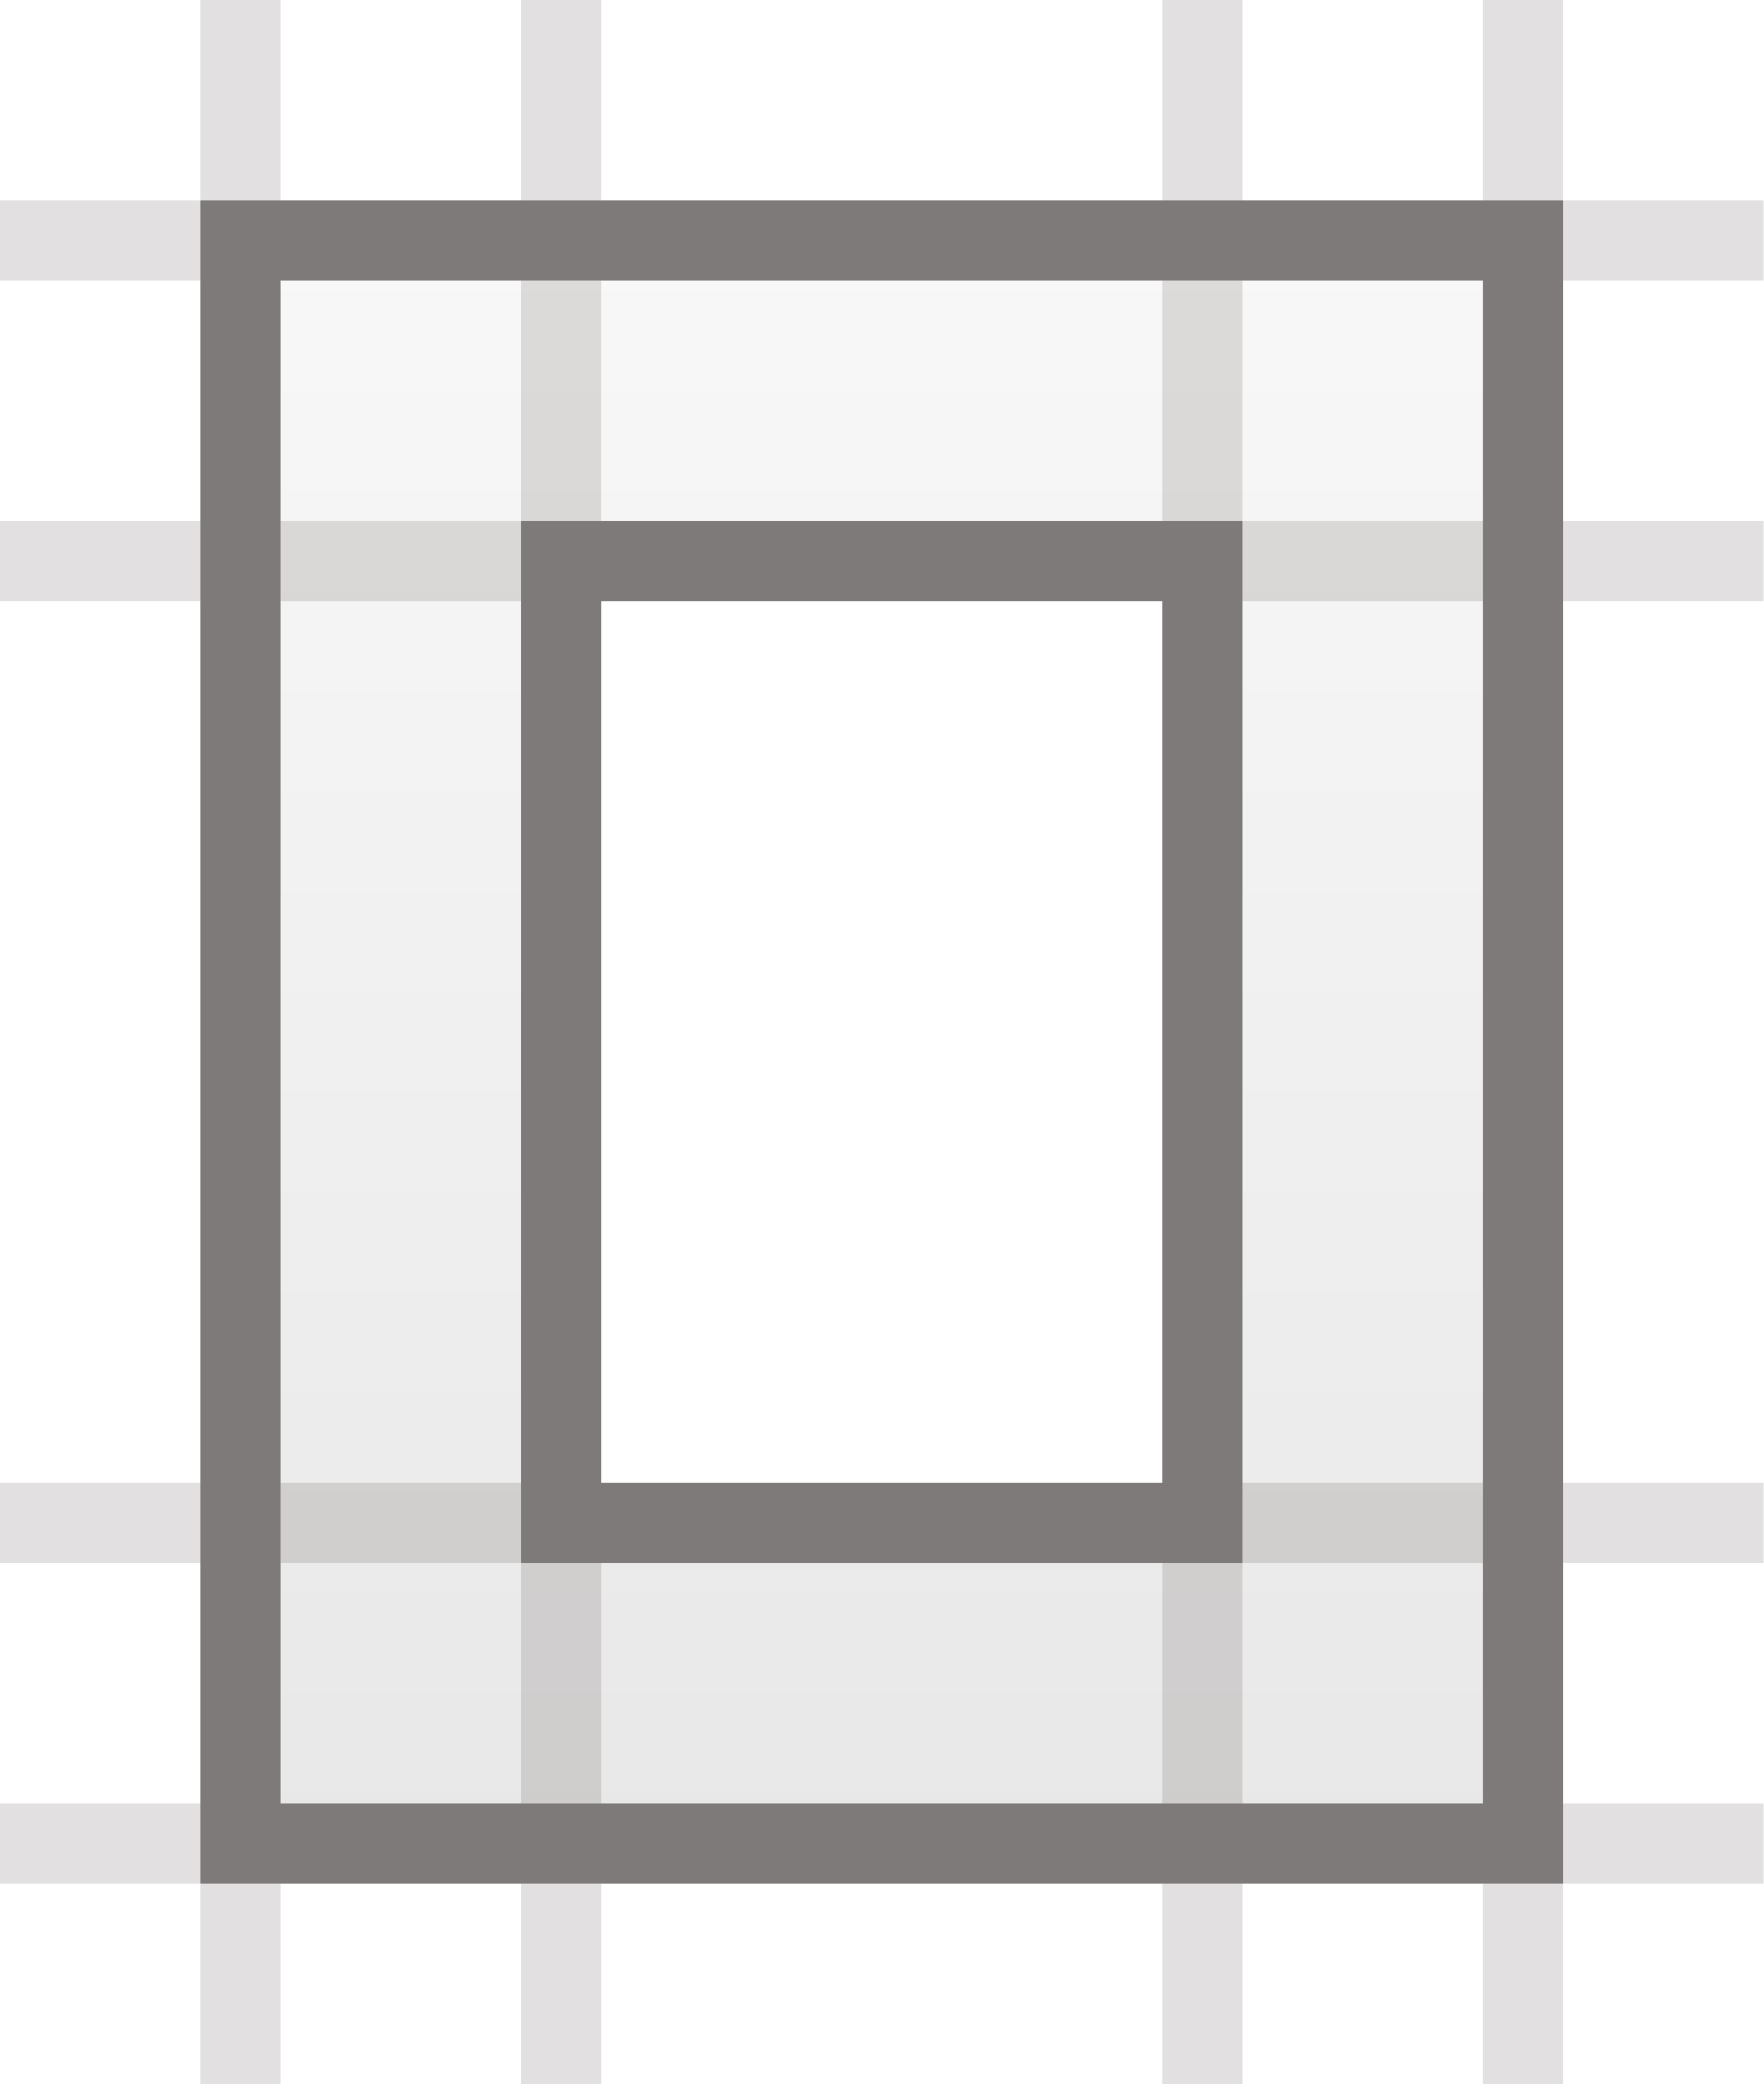
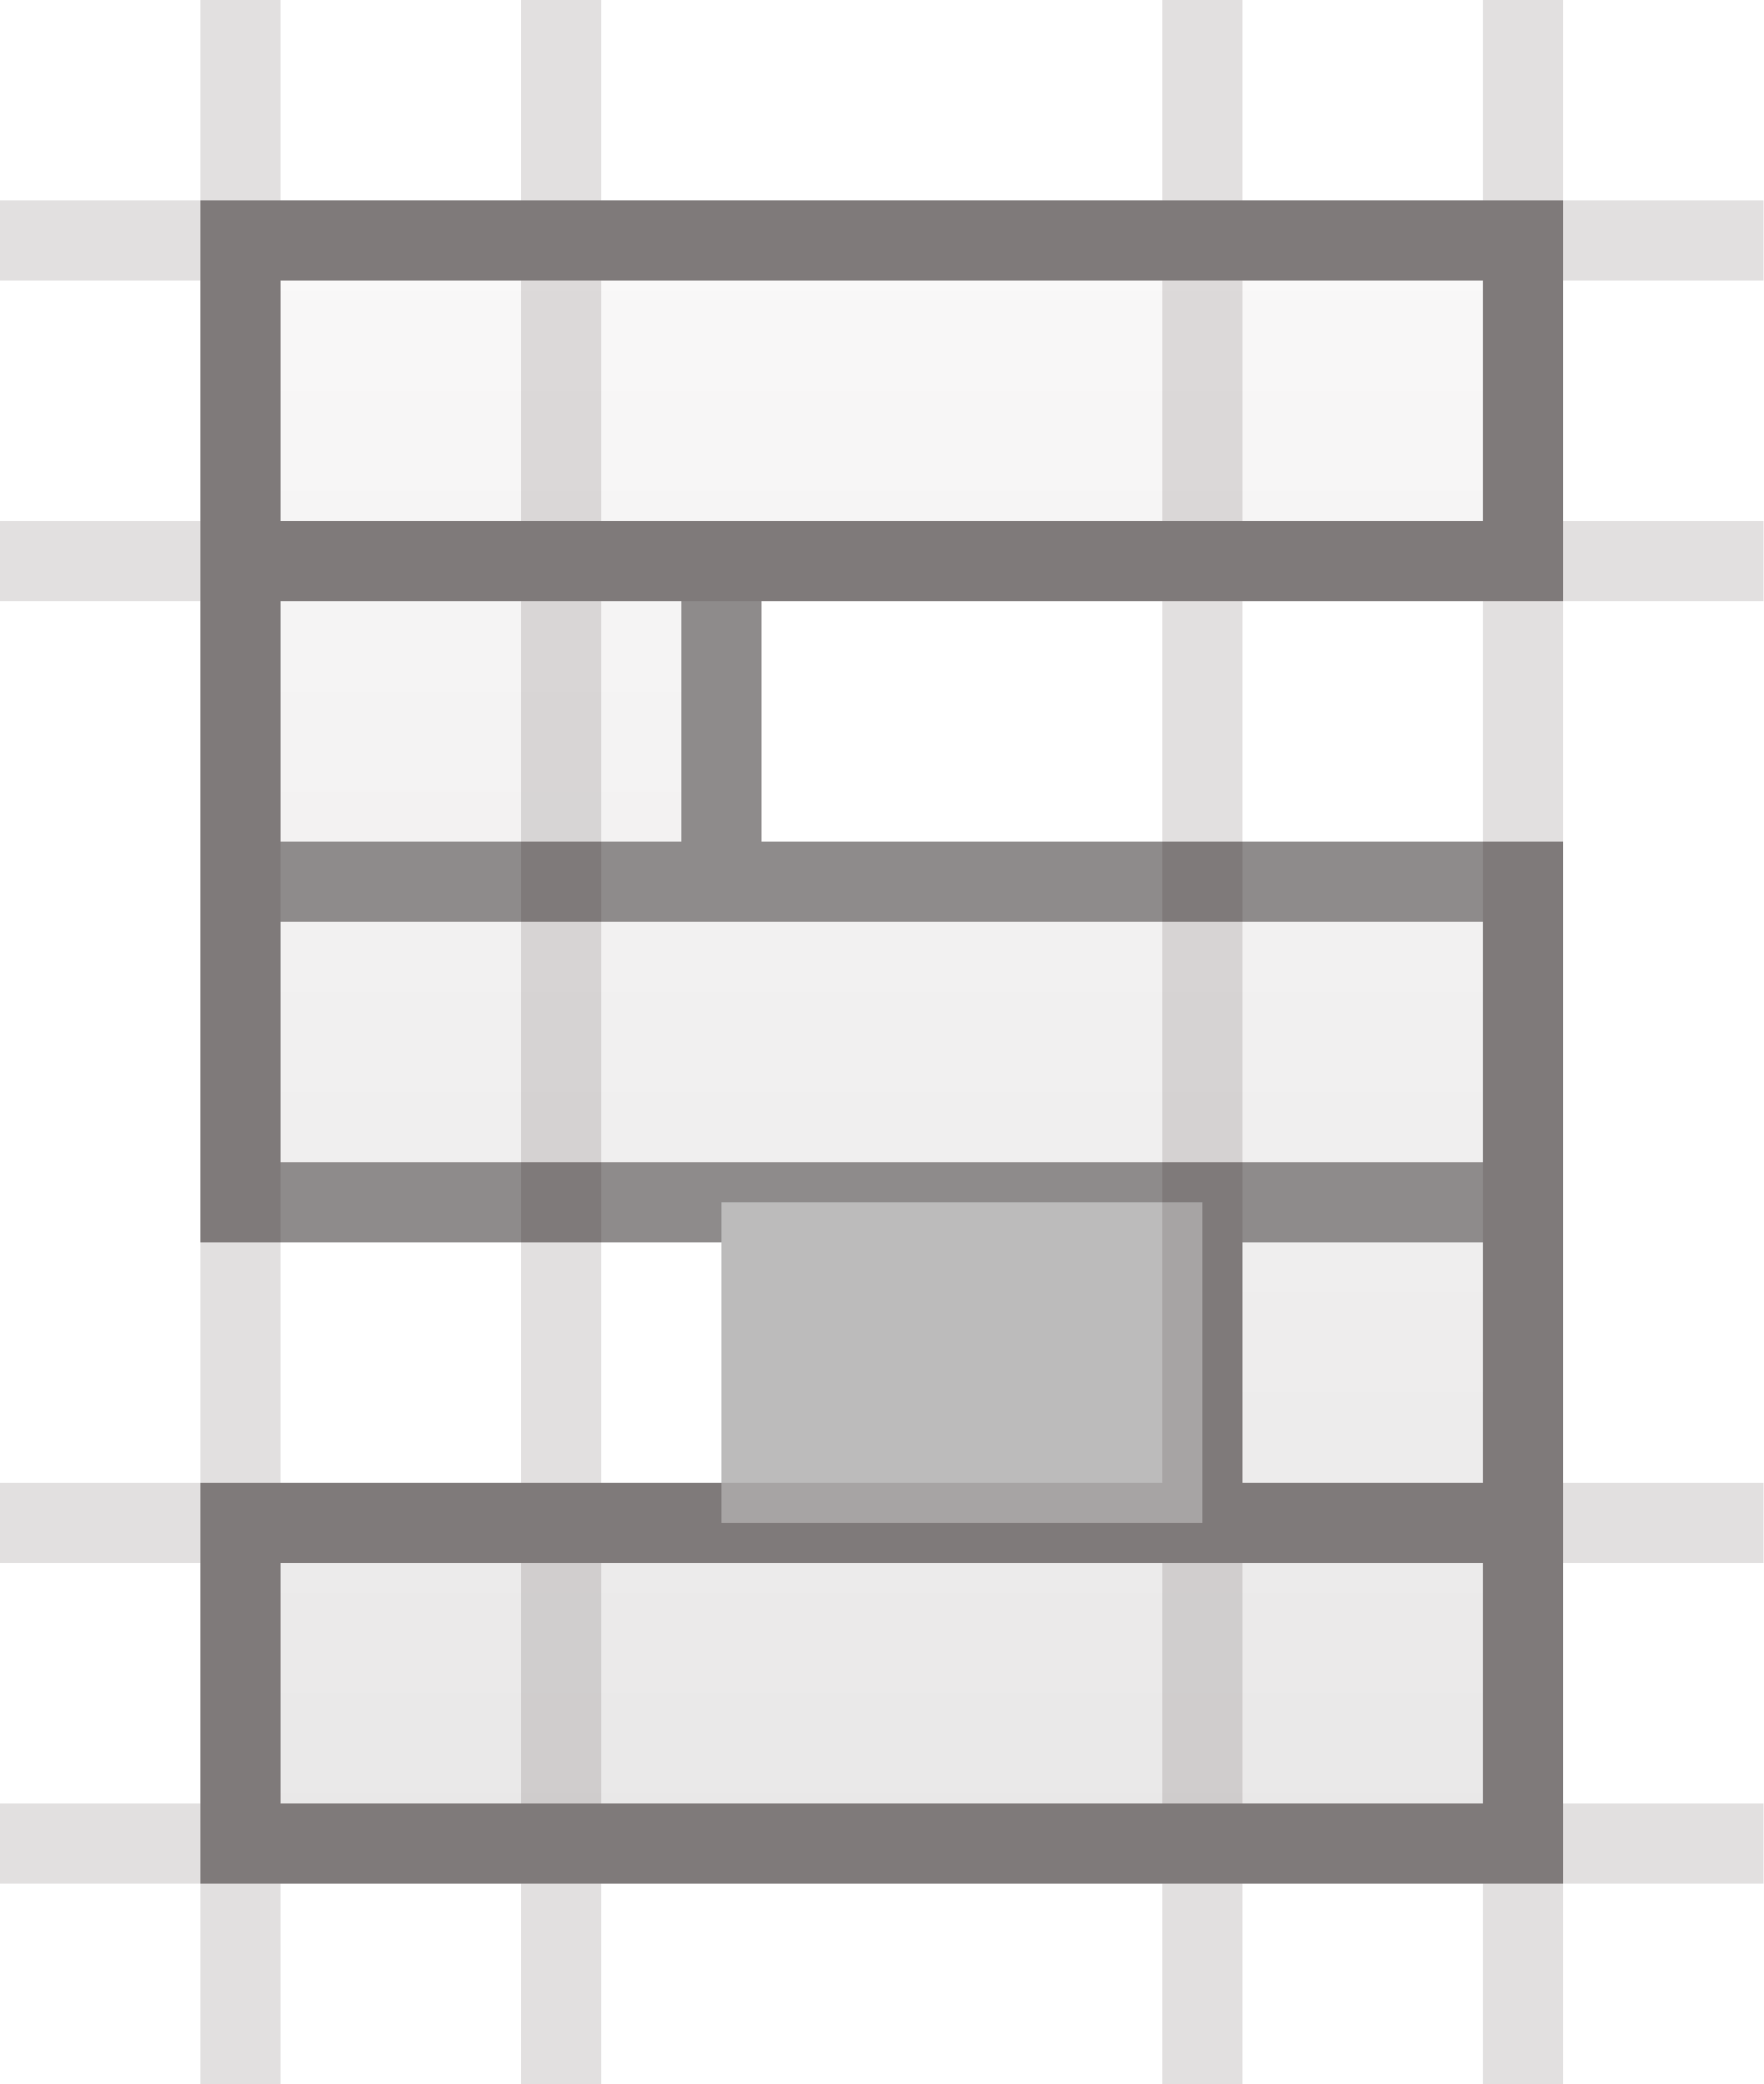
<svg xmlns="http://www.w3.org/2000/svg" width="22" height="26" viewBox="0 0 22 26" fill="none">
-   <path d="M15 7H7V19H15V7ZM19 23H3V3H19V23Z" fill="url(#paint0_linear_1311_94913)" stroke="#8E8B8B" />
+   <path d="M19 3H3V7H19V3ZM9 7H3V11H9V7ZM19 11H3V15H19V11ZM19 15H15V19H19V15ZM19 19H3V23H19V19Z" fill="url(#paint0_linear_1311_94913)" stroke="#8E8B8B" />
+   <path d="M15 15H9V19H15V15Z" fill="#BCBBBB" />
  <path d="M3 0V26M19 0V26M15 0V26M7 0V26M0 3H22M0 7H22M0 19H22M0 23H22" stroke="#110000" stroke-opacity="0.122" />
  <defs>
    <linearGradient id="paint0_linear_1311_94913" x1="11" y1="3" x2="11" y2="23" gradientUnits="userSpaceOnUse">
      <stop stop-color="#F9F8F8" />
      <stop offset="1" stop-color="#E9E8E8" />
    </linearGradient>
  </defs>
</svg>
